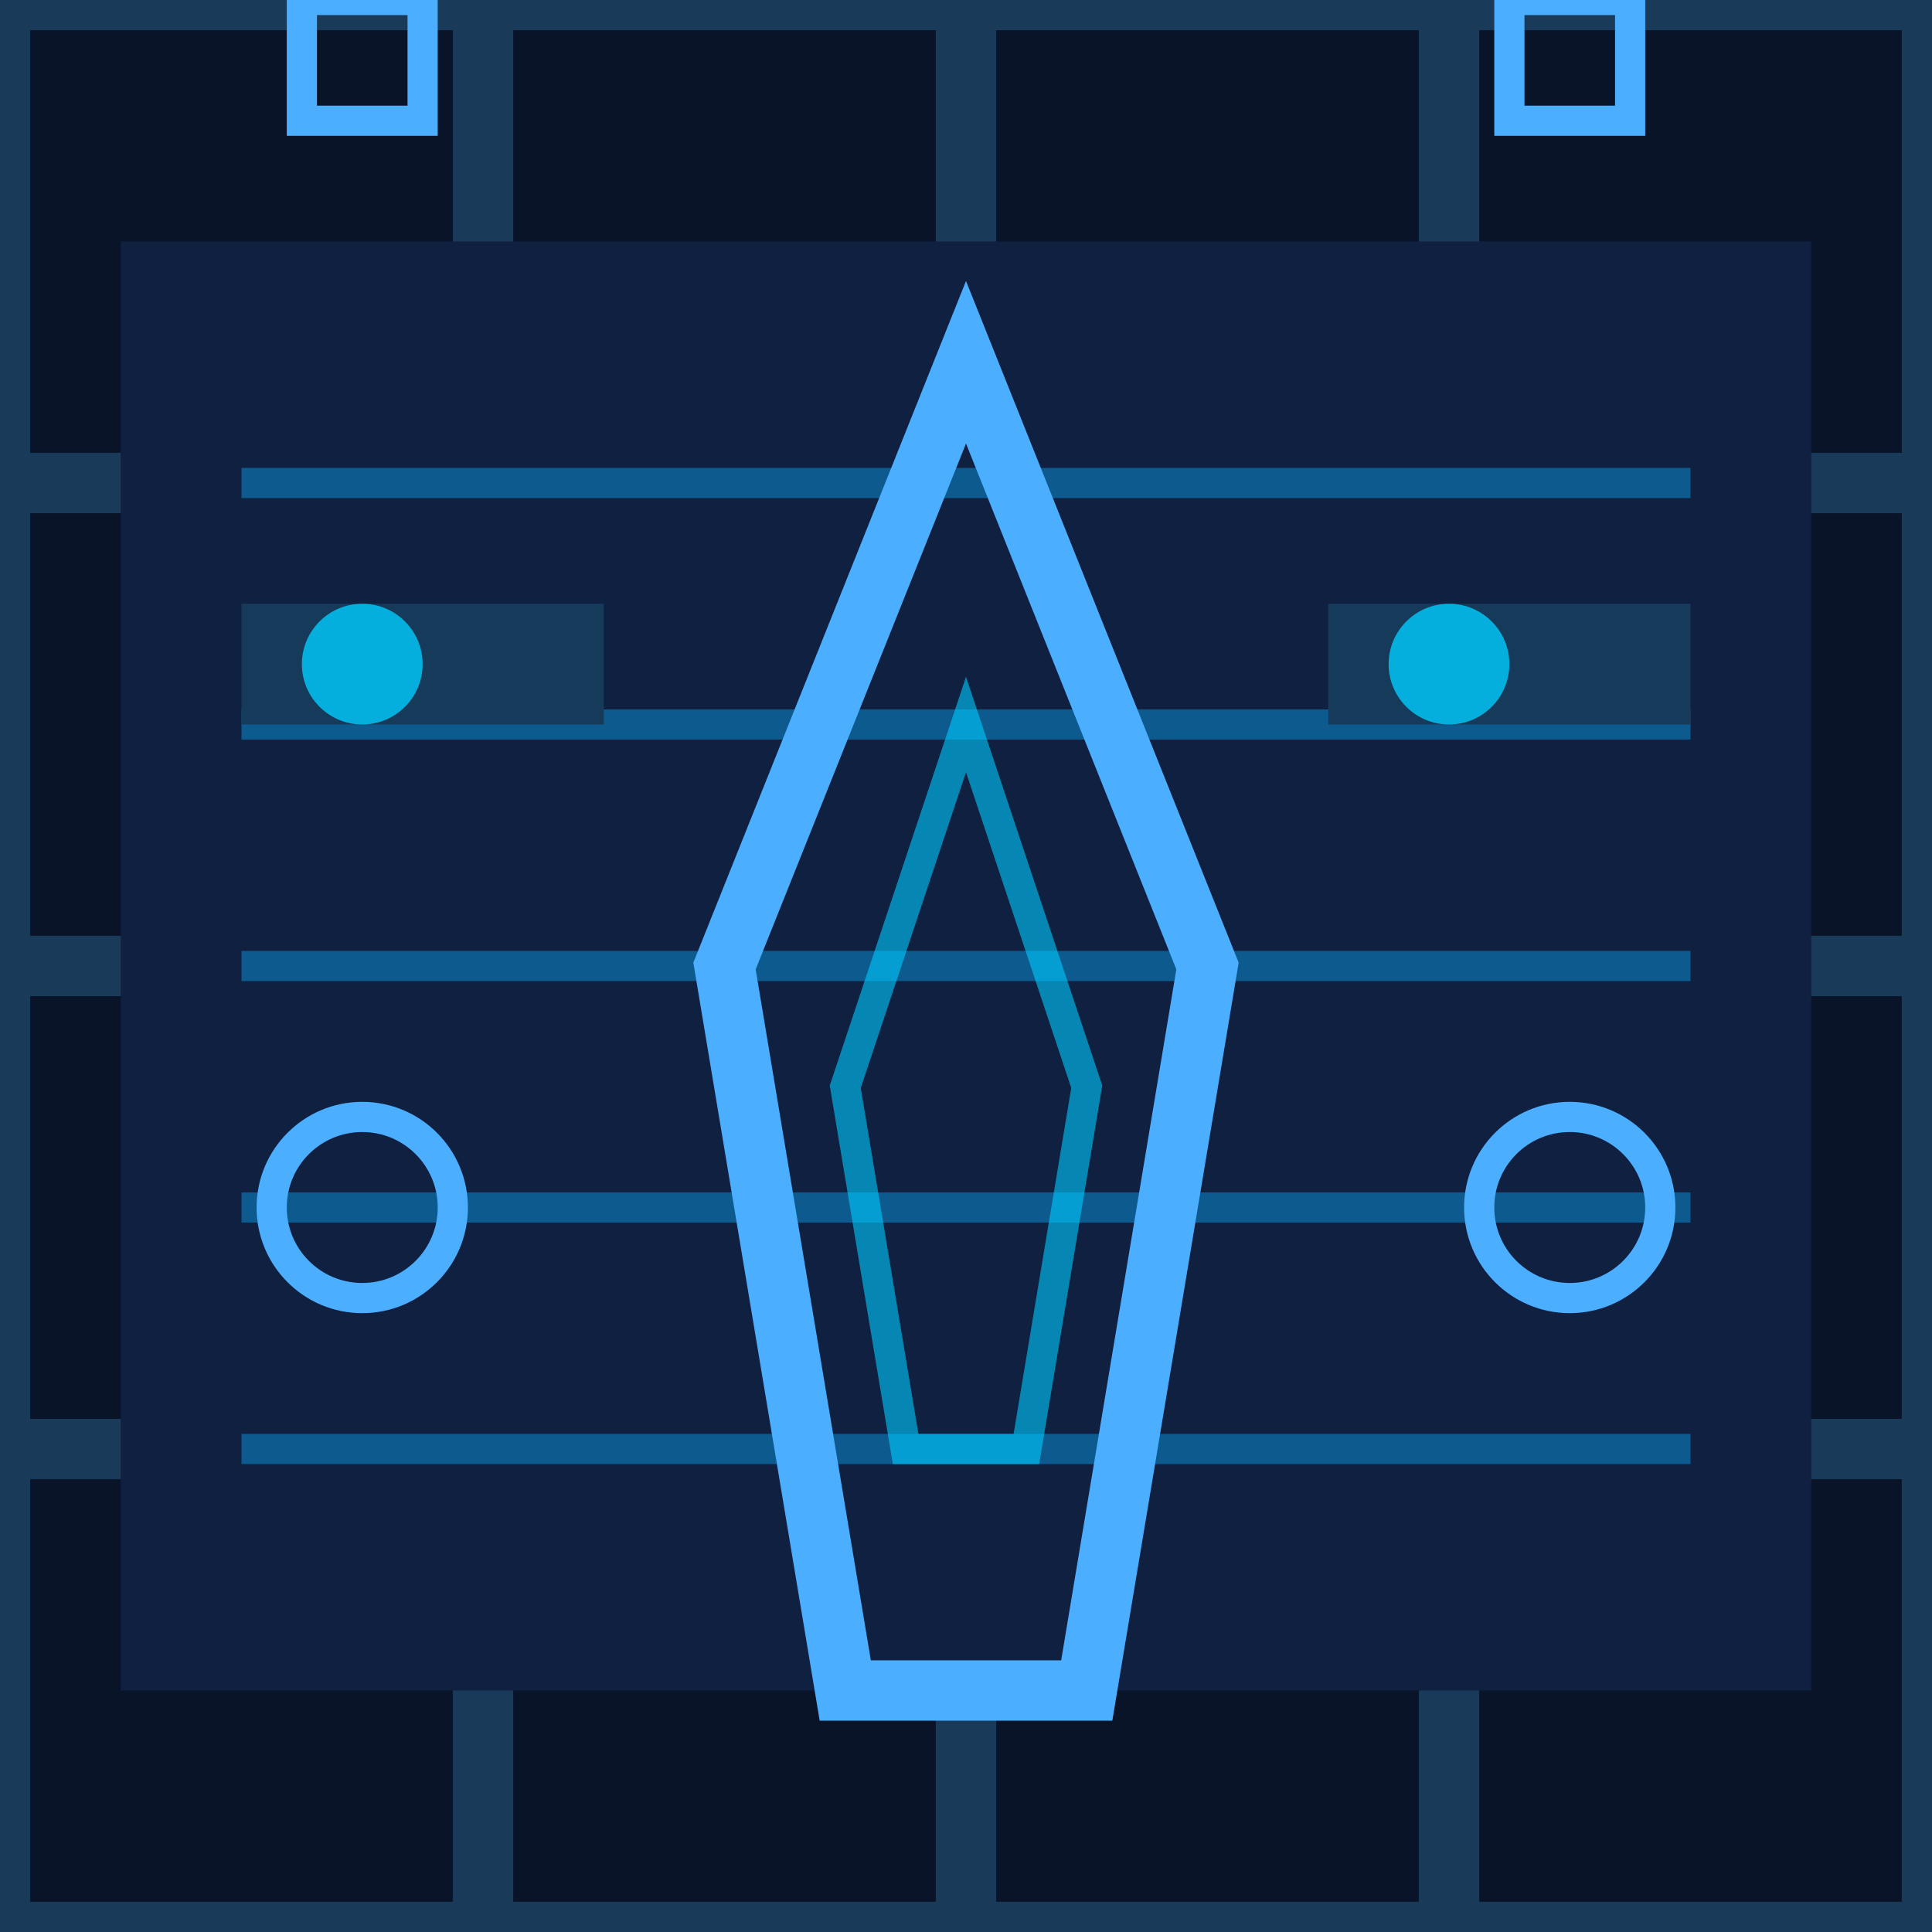
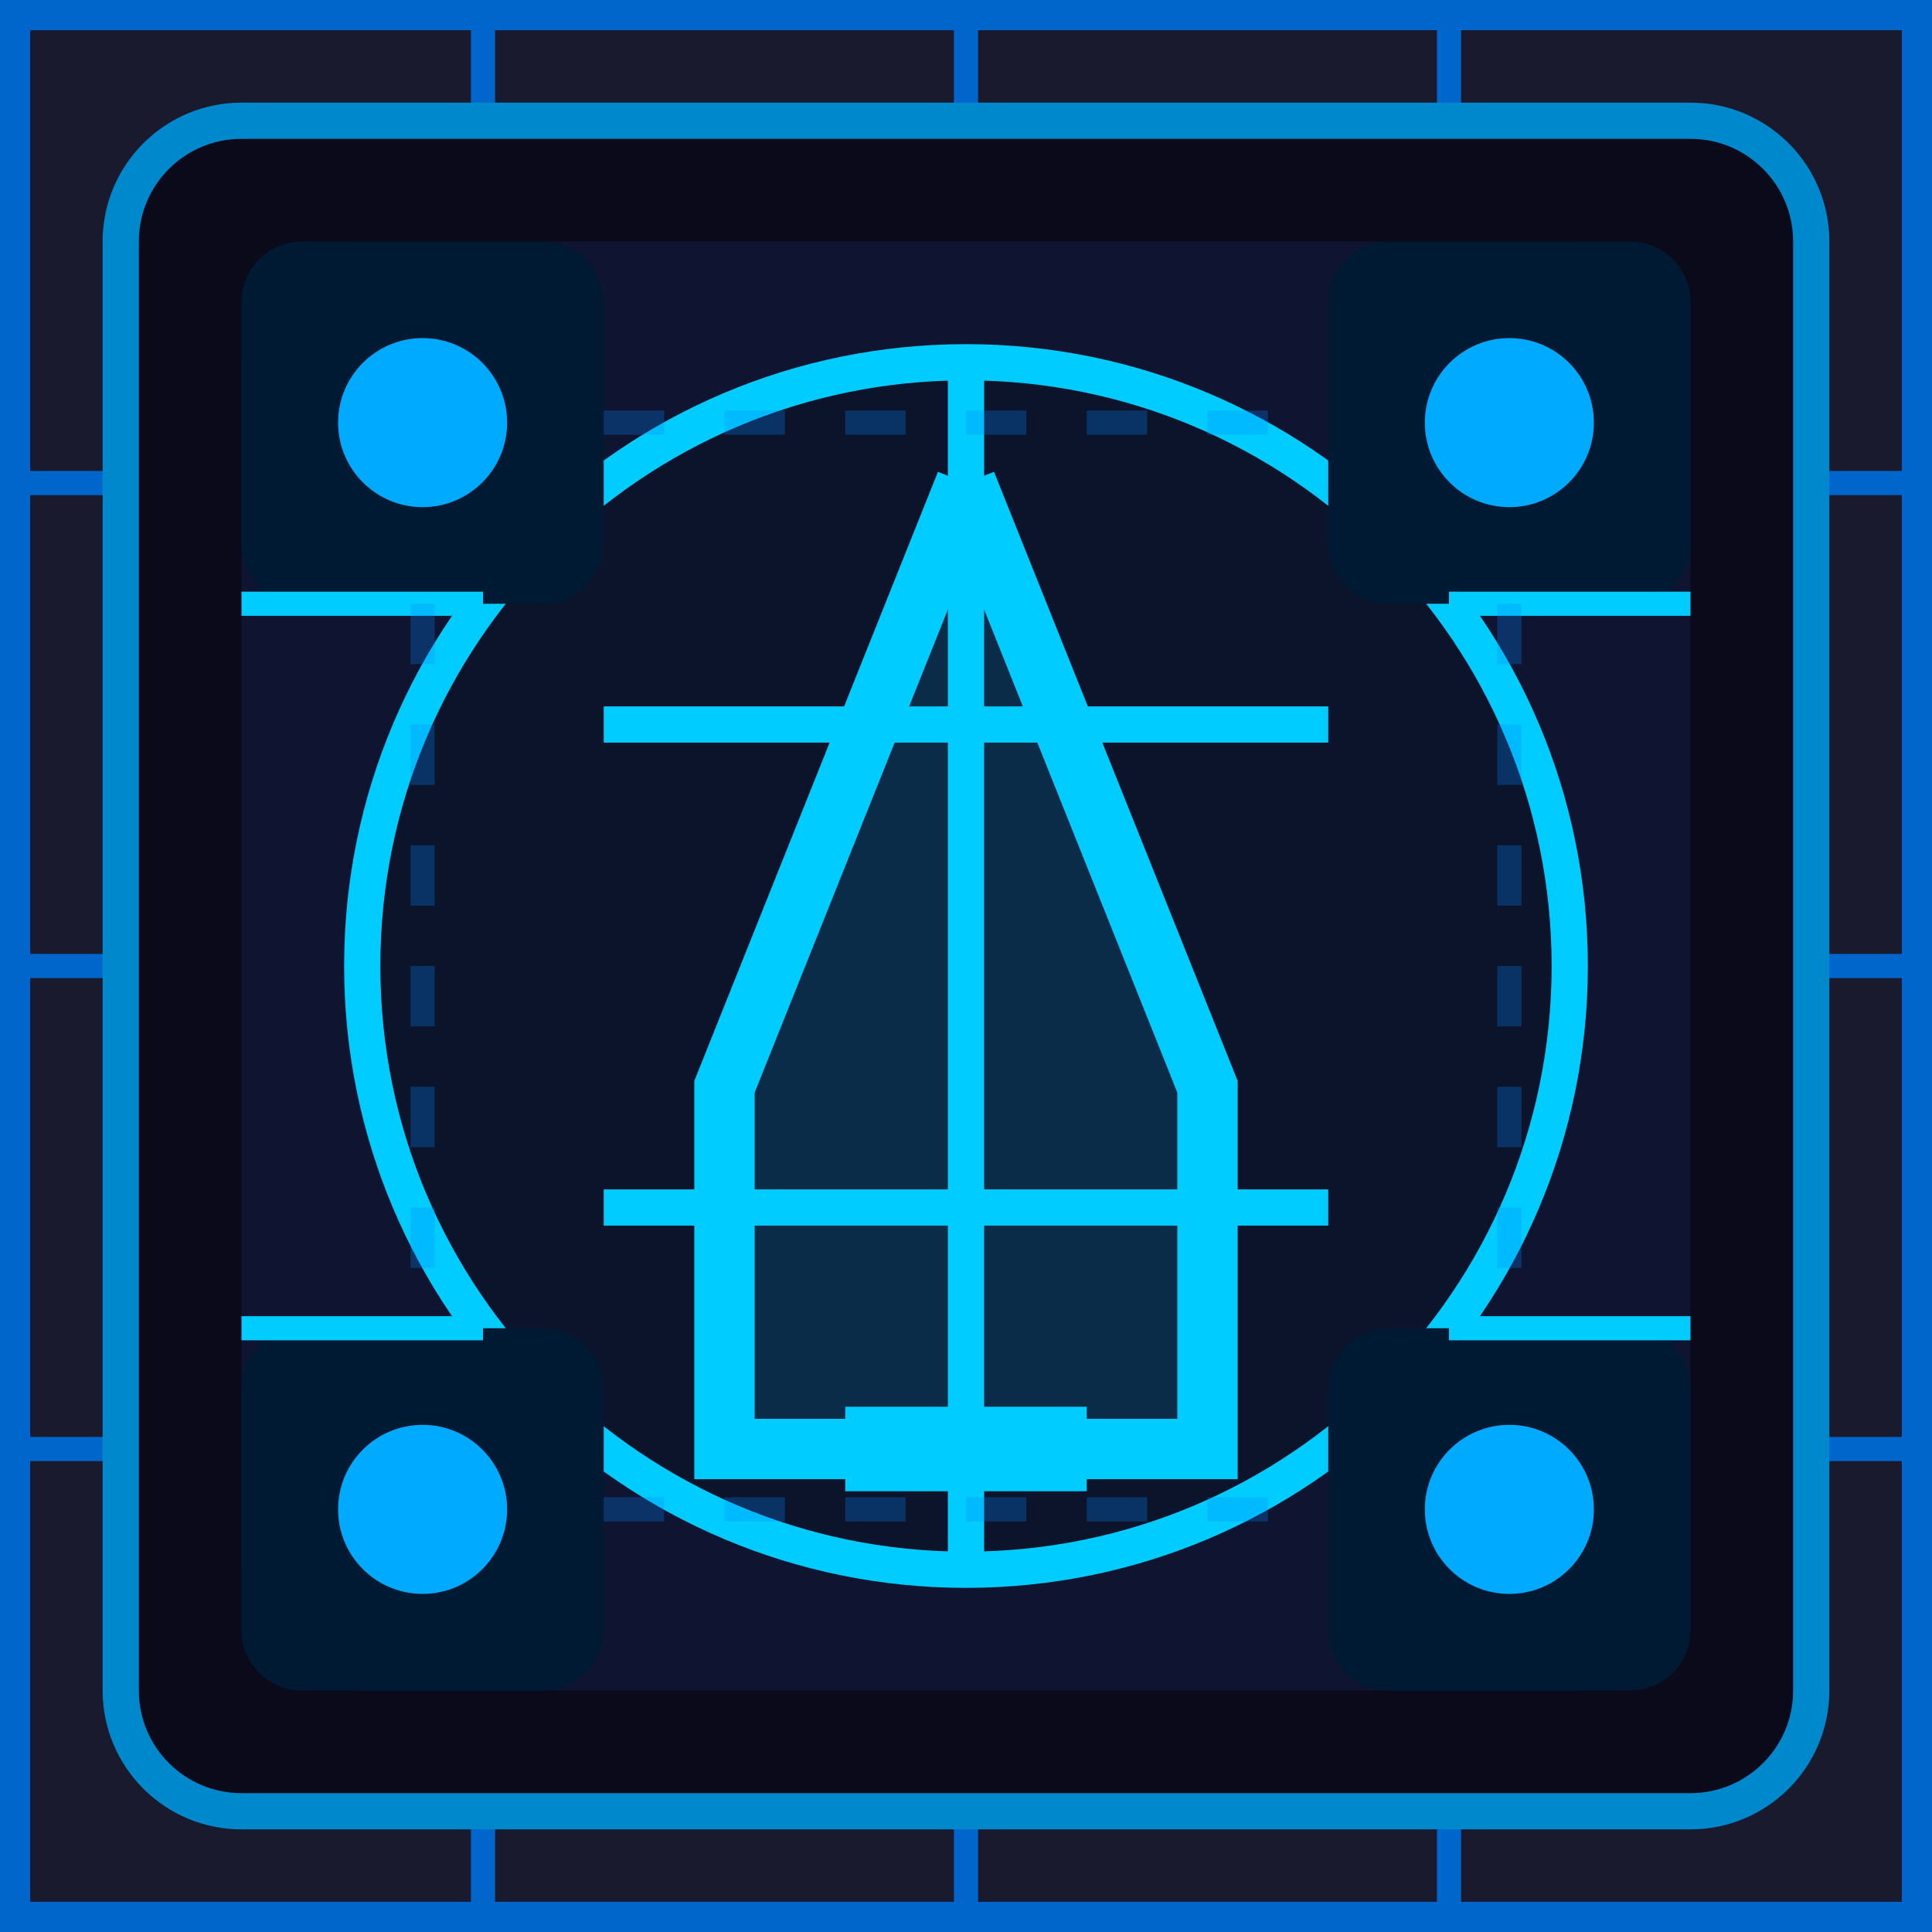
- <svg xmlns="http://www.w3.org/2000/svg" width="16" height="16" viewBox="0 0 16 16" fill="none">
-   <rect width="16" height="16" fill="#0A1428" />
-   <path d="M0 0 H16 M0 4 H16 M0 8 H16 M0 12 H16 M0 16 H16" stroke="#1A3A5A" stroke-width="0.5" />
-   <path d="M0 0 V16 M4 0 V16 M8 0 V16 M12 0 V16 M16 0 V16" stroke="#1A3A5A" stroke-width="0.5" />
-   <rect x="1" y="2" width="14" height="12" fill="#102040" />
-   <path d="M2 4 H14 M2 6 H14 M2 8 H14 M2 10 H14 M2 12 H14" stroke="#0C5A8E" stroke-width="0.25" />
-   <path d="M8 3 L10 8 L9 14 L7 14 L6 8 Z" stroke="#4BAEFF" stroke-width="0.5" fill="none" />
-   <rect x="2" y="5" width="3" height="1" fill="#153A5A" />
-   <rect x="11" y="5" width="3" height="1" fill="#153A5A" />
-   <circle cx="3" cy="5.5" r="0.5" fill="#00CCFF" opacity="0.8">
-     <animate attributeName="opacity" values="0.5;0.9;0.5" dur="3s" repeatCount="indefinite" />
-   </circle>
-   <circle cx="12" cy="5.5" r="0.5" fill="#00CCFF" opacity="0.8">
-     <animate attributeName="opacity" values="0.5;0.9;0.5" dur="3s" repeatCount="indefinite" />
-   </circle>
-   <path d="M8 6 L9 9 L8.5 12 L7.5 12 L7 9 Z" stroke="#00CCFF" stroke-width="0.25" opacity="0.6">
-     <animate attributeName="opacity" values="0.4;0.8;0.4" dur="2s" repeatCount="indefinite" />
-   </path>
-   <circle cx="3" cy="10" r="0.75" stroke="#4BAEFF" stroke-width="0.25" fill="none" />
-   <circle cx="13" cy="10" r="0.75" stroke="#4BAEFF" stroke-width="0.25" fill="none" />
-   <rect x="2.5" cy="12" width="1" height="1" stroke="#4BAEFF" stroke-width="0.25" fill="none" />
-   <rect x="12.5" cy="12" width="1" height="1" stroke="#4BAEFF" stroke-width="0.25" fill="none" />
+ <svg xmlns="http://www.w3.org/2000/svg" width="16" height="16" viewBox="0 0 16 16">
+   <rect x="0" y="0" width="16" height="16" fill="#1a1a2e" />
+   <path d="M0,0 L16,0 L16,16 L0,16 Z" fill="#1a1a2e" />
+   <path d="M0,0 L16,0 L16,16 L0,16 Z" stroke="#0066cc" stroke-width="0.5" fill="none" />
+   <path d="M4,0 L4,16" stroke="#0066cc" stroke-width="0.2" />
+   <path d="M8,0 L8,16" stroke="#0066cc" stroke-width="0.2" />
+   <path d="M12,0 L12,16" stroke="#0066cc" stroke-width="0.2" />
+   <path d="M0,4 L16,4" stroke="#0066cc" stroke-width="0.2" />
+   <path d="M0,8 L16,8" stroke="#0066cc" stroke-width="0.2" />
+   <path d="M0,12 L16,12" stroke="#0066cc" stroke-width="0.2" />
+   <rect x="1" y="1" width="14" height="14" fill="#0a0a1a" rx="1" ry="1" />
+   <rect x="2" y="2" width="12" height="12" fill="#0f1530" rx="1" ry="1" />
+   <circle cx="8" cy="8" r="5" fill="#00112233" stroke="#00ccff" stroke-width="0.3" />
+   <path d="M8,3 L8,13" stroke="#00ccff" stroke-width="0.3" />
+   <path d="M5,6 L11,6" stroke="#00ccff" stroke-width="0.3" />
+   <path d="M5,10 L11,10" stroke="#00ccff" stroke-width="0.3" />
+   <path d="M8,4 L6,9 L6,12 L10,12 L10,9 L8,4" stroke="#00ccff" stroke-width="0.5" fill="#00ccff22" />
+   <path d="M7,12 L9,12" stroke="#00ccff" stroke-width="0.7" />
+   <rect x="2" y="2" width="3" height="3" fill="#001a33" rx="0.5" ry="0.5" />
+   <rect x="11" y="2" width="3" height="3" fill="#001a33" rx="0.5" ry="0.5" />
+   <rect x="2" y="11" width="3" height="3" fill="#001a33" rx="0.5" ry="0.5" />
+   <rect x="11" y="11" width="3" height="3" fill="#001a33" rx="0.5" ry="0.5" />
+   <circle cx="3.5" cy="3.5" r="0.7" fill="#00aaff" />
+   <circle cx="12.5" cy="3.5" r="0.7" fill="#00aaff" />
+   <circle cx="3.5" cy="12.5" r="0.7" fill="#00aaff" />
+   <circle cx="12.5" cy="12.5" r="0.7" fill="#00aaff" />
+   <rect x="1" y="1" width="14" height="14" stroke="#0088cc" stroke-width="0.3" fill="none" rx="1" ry="1" />
+   <path d="M2,5 L4,5" stroke="#00ccff" stroke-width="0.2" />
+   <path d="M12,5 L14,5" stroke="#00ccff" stroke-width="0.2" />
+   <path d="M2,11 L4,11" stroke="#00ccff" stroke-width="0.2" />
+   <path d="M12,11 L14,11" stroke="#00ccff" stroke-width="0.2" />
+   <path d="M3.5,5 L3.5,11" stroke="#0088ff44" stroke-width="0.2" stroke-dasharray="0.5,0.5" />
+   <path d="M12.5,5 L12.5,11" stroke="#0088ff44" stroke-width="0.2" stroke-dasharray="0.5,0.5" />
+   <path d="M5,3.5 L11,3.5" stroke="#0088ff44" stroke-width="0.2" stroke-dasharray="0.5,0.5" />
+   <path d="M5,12.5 L11,12.5" stroke="#0088ff44" stroke-width="0.2" stroke-dasharray="0.5,0.5" />
</svg>
